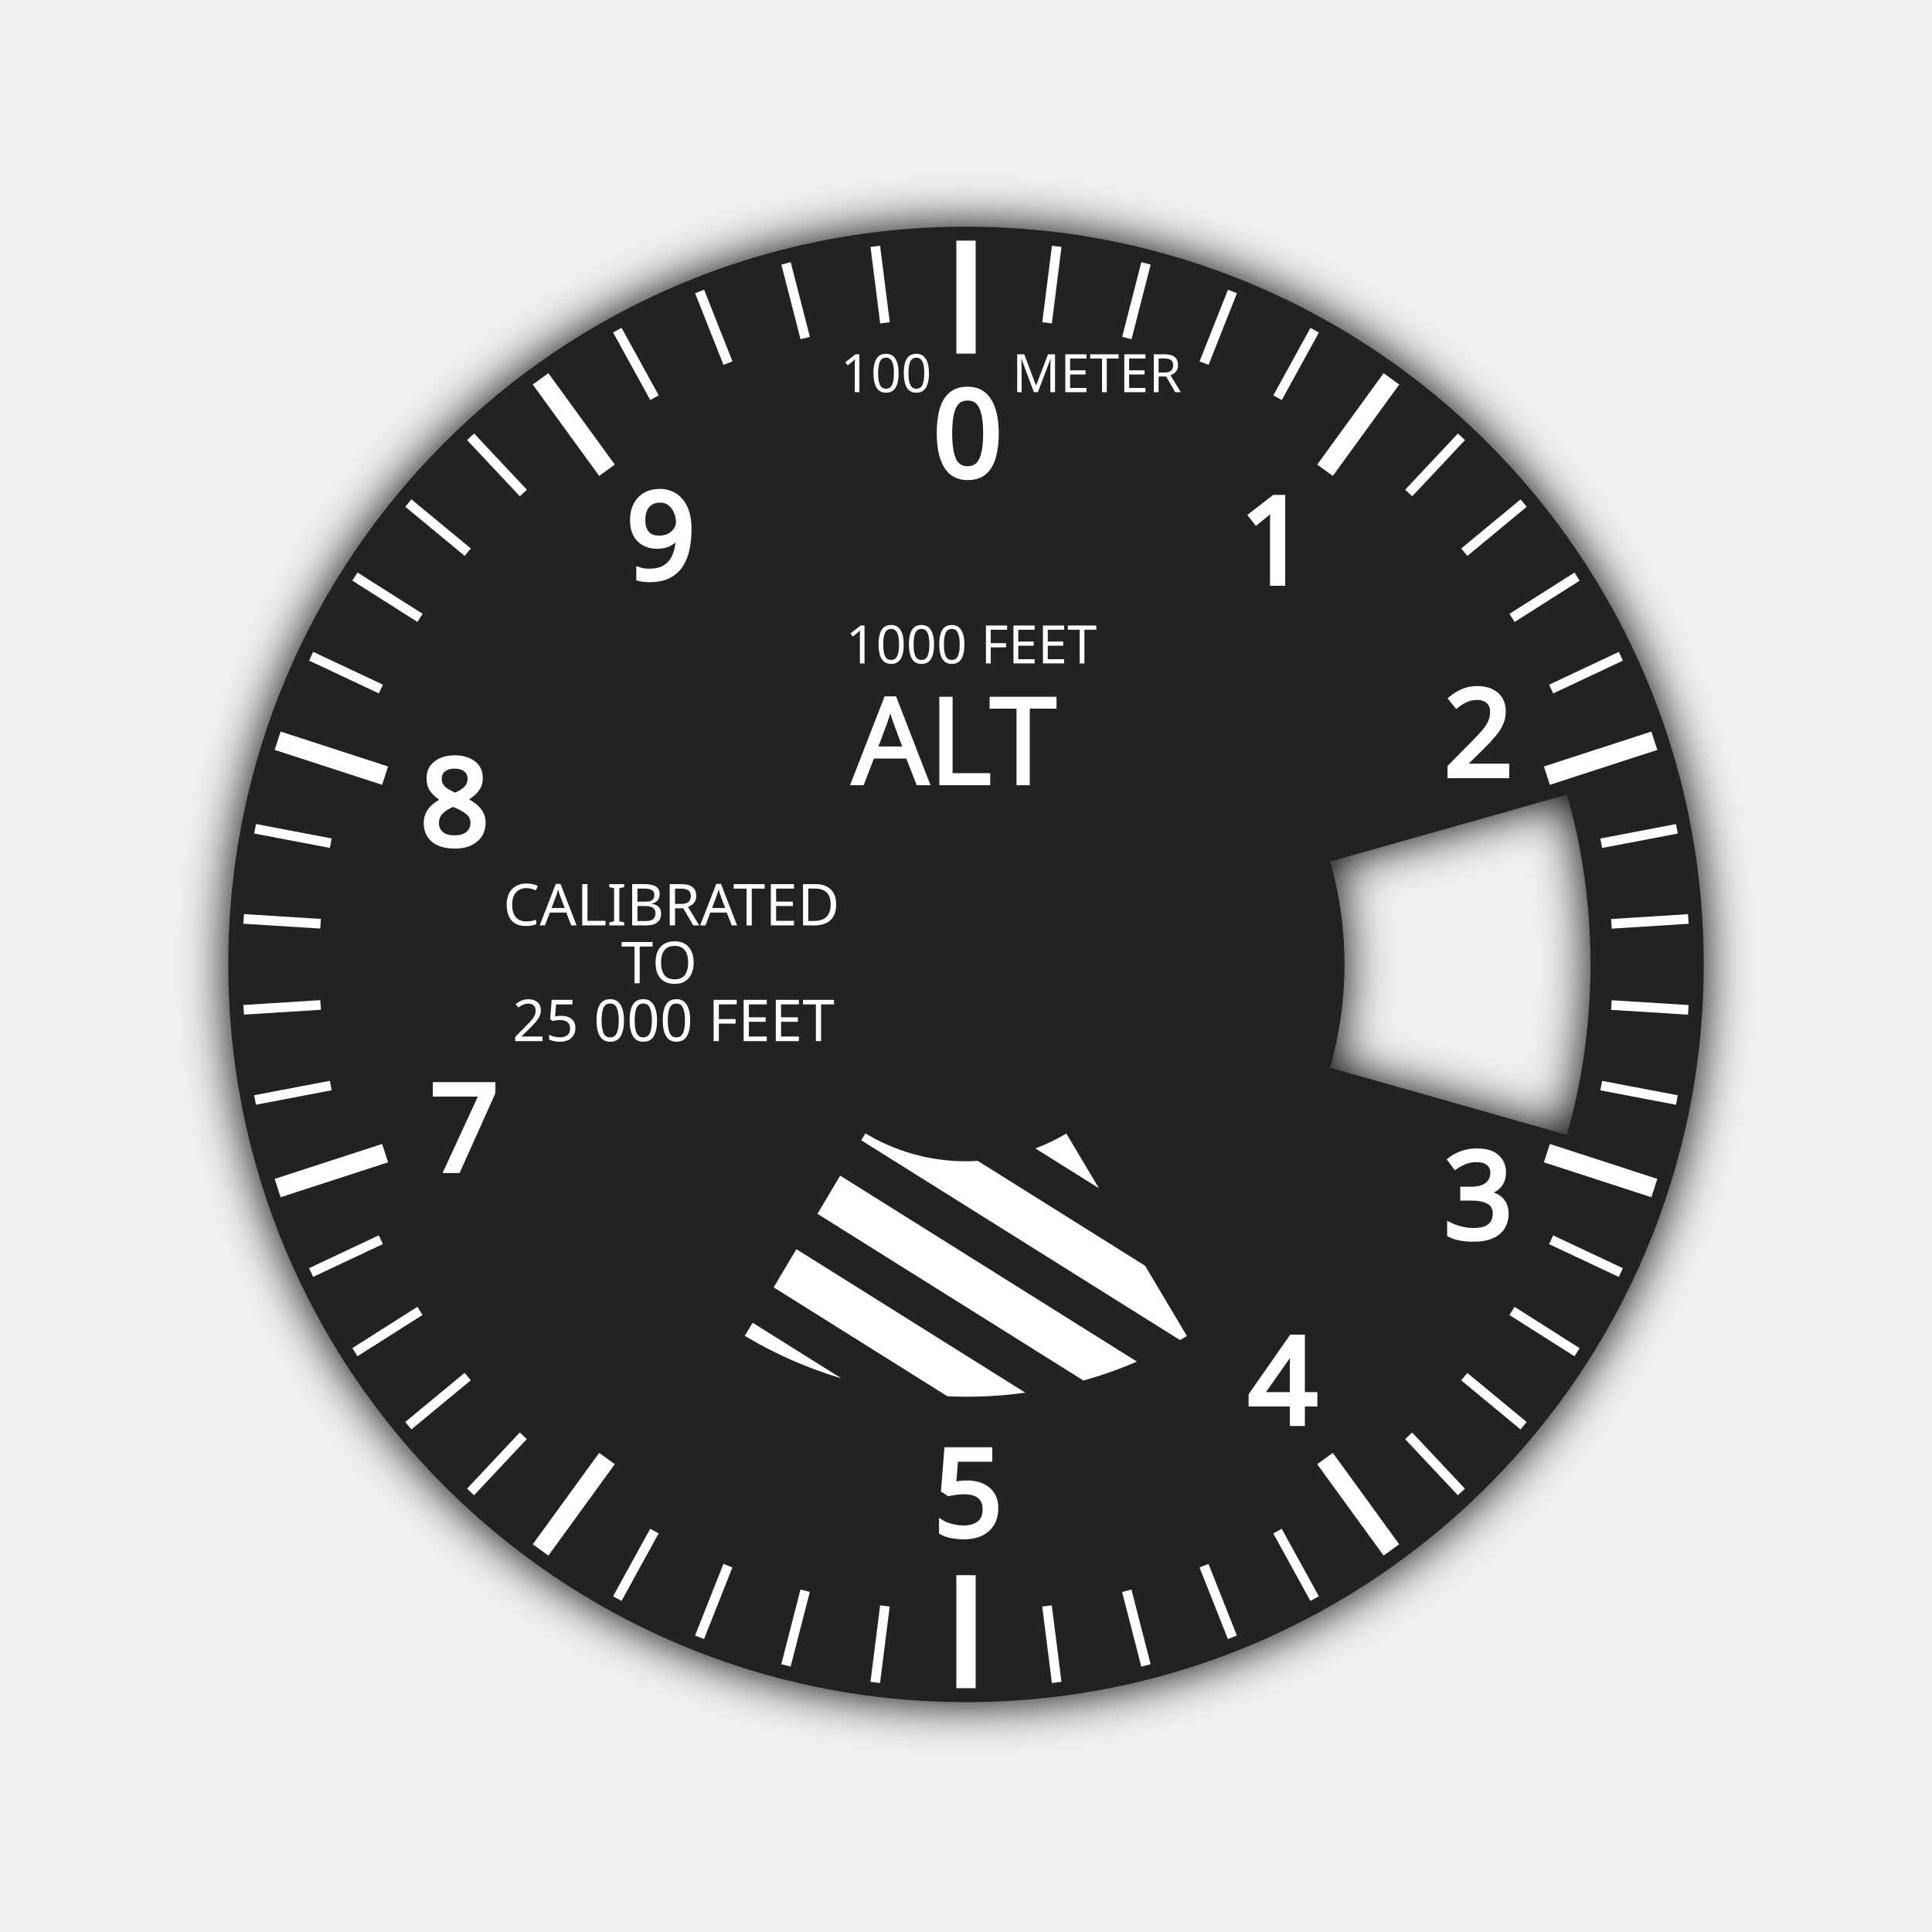
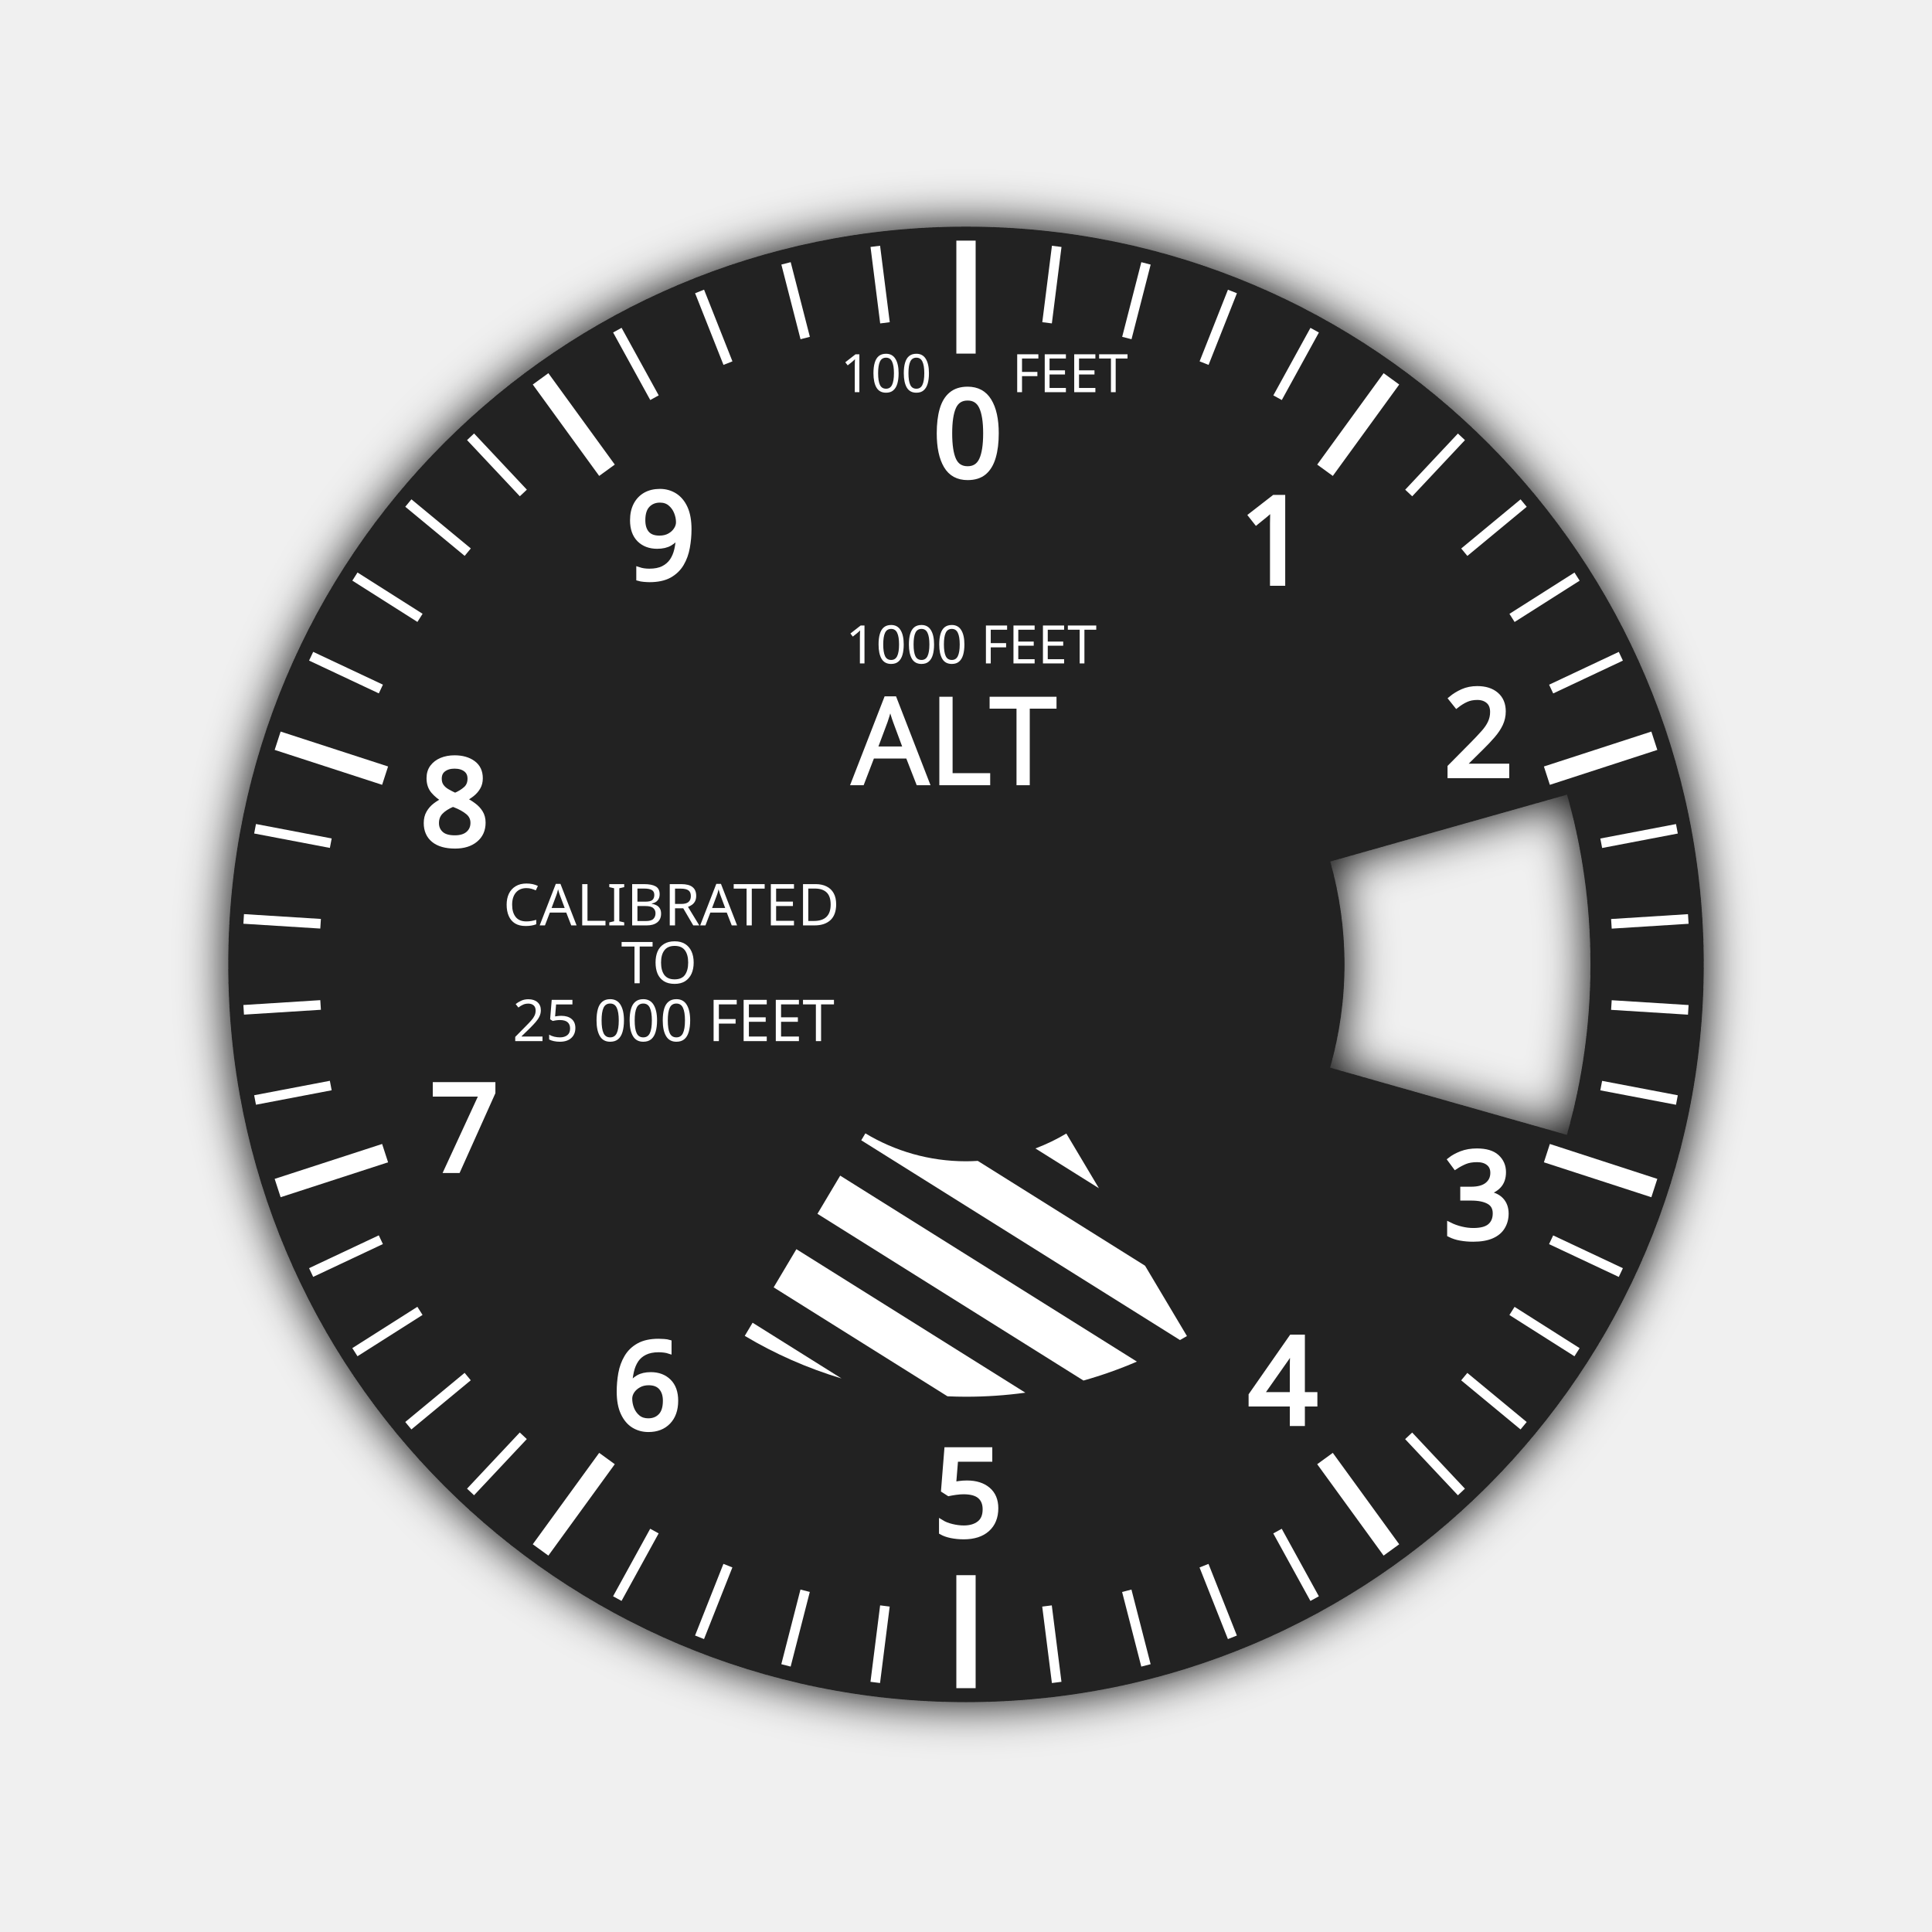
<svg xmlns="http://www.w3.org/2000/svg" version="1.1" id="Layer_2" x="0px" y="0px" width="400.667px" height="400.666px" viewBox="0 0 400.667 400.666" enable-background="new 0 0 400.667 400.666" xml:space="preserve">
  <filter filterUnits="objectBoundingBox" id="AI_Shadow_1">
    <feGaussianBlur stdDeviation="5" result="blur" in="SourceAlpha" />
    <feOffset dy="0" dx="0" result="offsetBlurredAlpha" in="blur" />
    <feMerge>
      <feMergeNode in="offsetBlurredAlpha" />
      <feMergeNode in="SourceGraphic" />
    </feMerge>
  </filter>
  <path fill="#232323" filter="url(#AI_Shadow_1)" d="M200.333,47c-84.497,0-153,68.503-153,153s68.503,153,153,153  s153-68.503,153-153S284.831,47,200.333,47z M275.85,221.422c1.929-6.813,2.984-13.992,2.984-21.422  c0-7.397-1.045-14.546-2.958-21.332l49.113-13.869c3.155,11.193,4.846,23,4.846,35.201c0,12.256-1.704,24.114-4.886,35.351  L275.85,221.422z" />
  <line fill="none" stroke="#FFFFFF" stroke-width="4" stroke-miterlimit="10" x1="200.333" y1="49.902" x2="200.333" y2="73.334" />
  <line fill="none" stroke="#FFFFFF" stroke-width="4" stroke-miterlimit="10" x1="288.559" y1="78.569" x2="274.786" y2="97.525" />
  <line fill="none" stroke="#FFFFFF" stroke-width="4" stroke-miterlimit="10" x1="343.084" y1="153.619" x2="320.799" y2="160.859" />
  <line fill="none" stroke="#FFFFFF" stroke-width="4" stroke-miterlimit="10" x1="320.799" y1="239.144" x2="343.083" y2="246.385" />
  <line fill="none" stroke="#FFFFFF" stroke-width="4" stroke-miterlimit="10" x1="288.556" y1="321.434" x2="274.784" y2="302.477" />
  <line fill="none" stroke="#FFFFFF" stroke-width="4" stroke-miterlimit="10" x1="200.331" y1="350.1" x2="200.331" y2="326.667" />
  <line fill="none" stroke="#FFFFFF" stroke-width="4" stroke-miterlimit="10" x1="112.105" y1="321.433" x2="125.878" y2="302.476" />
  <line fill="none" stroke="#FFFFFF" stroke-width="4" stroke-miterlimit="10" x1="57.579" y1="246.383" x2="79.864" y2="239.143" />
  <line fill="none" stroke="#FFFFFF" stroke-width="4" stroke-miterlimit="10" x1="57.58" y1="153.617" x2="79.864" y2="160.857" />
  <line fill="none" stroke="#FFFFFF" stroke-width="4" stroke-miterlimit="10" x1="112.106" y1="78.568" x2="125.879" y2="97.523" />
  <line fill="none" stroke="#FFFFFF" stroke-width="2" stroke-miterlimit="10" x1="219.147" y1="51.091" x2="217.147" y2="66.943" />
  <line fill="none" stroke="#FFFFFF" stroke-width="2" stroke-miterlimit="10" x1="237.662" y1="54.623" x2="233.691" y2="70.101" />
  <line fill="none" stroke="#FFFFFF" stroke-width="2" stroke-miterlimit="10" x1="255.588" y1="60.448" x2="249.709" y2="75.307" />
  <line fill="none" stroke="#FFFFFF" stroke-width="2" stroke-miterlimit="10" x1="272.643" y1="68.475" x2="264.948" y2="82.479" />
  <line fill="none" stroke="#FFFFFF" stroke-width="2" stroke-miterlimit="10" x1="303.079" y1="90.591" x2="292.145" y2="102.24" />
  <line fill="none" stroke="#FFFFFF" stroke-width="2" stroke-miterlimit="10" x1="315.981" y1="104.331" x2="303.672" y2="114.519" />
  <line fill="none" stroke="#FFFFFF" stroke-width="2" stroke-miterlimit="10" x1="327.059" y1="119.58" x2="313.571" y2="128.145" />
  <line fill="none" stroke="#FFFFFF" stroke-width="2" stroke-miterlimit="10" x1="336.139" y1="136.098" x2="321.684" y2="142.903" />
  <line fill="none" stroke="#FFFFFF" stroke-width="2" stroke-miterlimit="10" x1="350.125" y1="190.58" x2="334.18" y2="191.587" />
  <line fill="none" stroke="#FFFFFF" stroke-width="2" stroke-miterlimit="10" x1="347.763" y1="171.88" x2="332.07" y2="174.878" />
  <line fill="none" stroke="#FFFFFF" stroke-width="2" stroke-miterlimit="10" x1="350.125" y1="209.429" x2="334.179" y2="208.429" />
  <line fill="none" stroke="#FFFFFF" stroke-width="2" stroke-miterlimit="10" x1="347.762" y1="228.129" x2="332.067" y2="225.138" />
  <line fill="none" stroke="#FFFFFF" stroke-width="2" stroke-miterlimit="10" x1="336.135" y1="263.91" x2="321.676" y2="257.109" />
  <line fill="none" stroke="#FFFFFF" stroke-width="2" stroke-miterlimit="10" x1="327.054" y1="280.427" x2="313.562" y2="271.868" />
  <line fill="none" stroke="#FFFFFF" stroke-width="2" stroke-miterlimit="10" x1="315.975" y1="295.675" x2="303.663" y2="285.493" />
  <line fill="none" stroke="#FFFFFF" stroke-width="2" stroke-miterlimit="10" x1="303.073" y1="309.415" x2="292.132" y2="297.77" />
  <line fill="none" stroke="#FFFFFF" stroke-width="2" stroke-miterlimit="10" x1="272.635" y1="331.528" x2="264.934" y2="317.527" />
  <line fill="none" stroke="#FFFFFF" stroke-width="2" stroke-miterlimit="10" x1="255.58" y1="339.554" x2="249.694" y2="324.697" />
  <line fill="none" stroke="#FFFFFF" stroke-width="2" stroke-miterlimit="10" x1="237.654" y1="345.378" x2="233.676" y2="329.9" />
  <line fill="none" stroke="#FFFFFF" stroke-width="2" stroke-miterlimit="10" x1="219.139" y1="348.909" x2="217.133" y2="333.056" />
  <line fill="none" stroke="#FFFFFF" stroke-width="2" stroke-miterlimit="10" x1="181.515" y1="348.907" x2="183.516" y2="333.054" />
  <line fill="none" stroke="#FFFFFF" stroke-width="2" stroke-miterlimit="10" x1="163" y1="345.375" x2="166.972" y2="329.896" />
  <line fill="none" stroke="#FFFFFF" stroke-width="2" stroke-miterlimit="10" x1="145.074" y1="339.55" x2="150.955" y2="324.691" />
  <line fill="none" stroke="#FFFFFF" stroke-width="2" stroke-miterlimit="10" x1="128.02" y1="331.523" x2="135.717" y2="317.52" />
  <line fill="none" stroke="#FFFFFF" stroke-width="2" stroke-miterlimit="10" x1="97.583" y1="309.409" x2="108.521" y2="297.758" />
  <line fill="none" stroke="#FFFFFF" stroke-width="2" stroke-miterlimit="10" x1="84.68" y1="295.669" x2="96.992" y2="285.479" />
  <line fill="none" stroke="#FFFFFF" stroke-width="2" stroke-miterlimit="10" x1="73.602" y1="280.42" x2="87.094" y2="271.854" />
  <line fill="none" stroke="#FFFFFF" stroke-width="2" stroke-miterlimit="10" x1="64.521" y1="263.902" x2="78.981" y2="257.095" />
  <line fill="none" stroke="#FFFFFF" stroke-width="2" stroke-miterlimit="10" x1="52.896" y1="228.12" x2="68.595" y2="225.123" />
  <line fill="none" stroke="#FFFFFF" stroke-width="2" stroke-miterlimit="10" x1="50.534" y1="209.42" x2="66.485" y2="208.414" />
  <line fill="none" stroke="#FFFFFF" stroke-width="2" stroke-miterlimit="10" x1="50.535" y1="190.571" x2="66.486" y2="191.572" />
  <line fill="none" stroke="#FFFFFF" stroke-width="2" stroke-miterlimit="10" x1="52.897" y1="171.871" x2="68.598" y2="174.863" />
  <line fill="none" stroke="#FFFFFF" stroke-width="2" stroke-miterlimit="10" x1="64.524" y1="136.089" x2="78.988" y2="142.892" />
  <line fill="none" stroke="#FFFFFF" stroke-width="2" stroke-miterlimit="10" x1="73.605" y1="119.571" x2="87.103" y2="128.134" />
  <line fill="none" stroke="#FFFFFF" stroke-width="2" stroke-miterlimit="10" x1="84.685" y1="104.322" x2="97.003" y2="114.51" />
  <line fill="none" stroke="#FFFFFF" stroke-width="2" stroke-miterlimit="10" x1="97.589" y1="90.582" x2="108.533" y2="102.233" />
  <line fill="none" stroke="#FFFFFF" stroke-width="2" stroke-miterlimit="10" x1="128.027" y1="68.468" x2="135.73" y2="82.476" />
  <line fill="none" stroke="#FFFFFF" stroke-width="2" stroke-miterlimit="10" x1="145.083" y1="60.442" x2="150.969" y2="75.306" />
  <line fill="none" stroke="#FFFFFF" stroke-width="2" stroke-miterlimit="10" x1="163.01" y1="54.618" x2="166.987" y2="70.103" />
  <line fill="none" stroke="#FFFFFF" stroke-width="2" stroke-miterlimit="10" x1="181.525" y1="51.087" x2="183.53" y2="66.948" />
  <text transform="matrix(1 0 0 1 193.5479 98.8154)" fill="#FFFFFF" stroke="#FFFFFF" stroke-miterlimit="10" font-family="sans-serif" font-size="25">0</text>
  <text transform="matrix(1 0 0 1 176.6558 162.5869)" fill="#FFFFFF" stroke="#FFFFFF" stroke-width="0.5" stroke-miterlimit="10" font-family="sans-serif" font-size="25">ALT</text>
  <text transform="matrix(1 0 0 1 257.1592 120.9824)" fill="#FFFFFF" stroke="#FFFFFF" stroke-miterlimit="10" font-family="sans-serif" font-size="25">1</text>
  <text transform="matrix(1 0 0 1 299.4922 160.877)" fill="#FFFFFF" stroke="#FFFFFF" stroke-miterlimit="10" font-family="sans-serif" font-size="25">2</text>
  <text transform="matrix(1 0 0 1 299.4922 256.7627)" fill="#FFFFFF" stroke="#FFFFFF" stroke-miterlimit="10" font-family="sans-serif" font-size="25">3</text>
  <text transform="matrix(1 0 0 1 258.9092 295.2324)" fill="#FFFFFF" stroke="#FFFFFF" stroke-miterlimit="10" font-family="sans-serif" font-size="25">4</text>
  <text transform="matrix(1 0 0 1 193.6592 318.4824)" fill="#FFFFFF" stroke="#FFFFFF" stroke-miterlimit="10" font-family="sans-serif" font-size="25">5</text>
-   <text transform="matrix(1 0 0 1 127.02 296.2324)" display="none" fill="#FFFFFF" stroke="#FFFFFF" stroke-miterlimit="10" font-family="sans-serif" font-size="25">6</text>
+   <text transform="matrix(1 0 0 1 127.02 296.2324)" fill="#FFFFFF" stroke="#FFFFFF" stroke-miterlimit="10" font-family="sans-serif" font-size="25">6</text>
  <text transform="matrix(1 0 0 1 89.1592 242.7627)" fill="#FFFFFF" stroke="#FFFFFF" stroke-miterlimit="10" font-family="sans-serif" font-size="25">7</text>
  <text transform="matrix(1 0 0 1 87.1592 175.2324)" fill="#FFFFFF" stroke="#FFFFFF" stroke-miterlimit="10" font-family="sans-serif" font-size="25">8</text>
  <text transform="matrix(1 0 0 1 129.9092 119.9824)" fill="#FFFFFF" stroke="#FFFFFF" stroke-miterlimit="10" font-family="sans-serif" font-size="25">9</text>
  <g>
    <path fill="none" d="M174.243,243.809l61.533,38.566c3.073-1.324,6.051-2.824,8.936-4.471l-66.101-41.43L174.243,243.809z" />
    <path fill="none" d="M165.159,259.06l47.482,29.761c4.114-0.565,8.138-1.413,12.055-2.517l-55.169-34.578L165.159,259.06z" />
    <path fill="none" d="M214.732,238.17c-3.751,1.431-7.764,2.328-11.956,2.578l34.692,21.744l-9.571-16.07L214.732,238.17z" />
    <path fill="none" d="M156.076,274.312l18.447,11.562c7.001,2.103,14.36,3.375,21.967,3.696l-36.045-22.592L156.076,274.312z" />
    <path fill="#FFFFFF" d="M154.451,277.04c6.239,3.724,12.973,6.701,20.072,8.833l-18.447-11.562L154.451,277.04z" />
    <path fill="#FFFFFF" d="M160.444,266.978l36.045,22.592c1.275,0.054,2.555,0.09,3.844,0.09c4.176,0,8.285-0.286,12.308-0.839   l-47.482-29.761L160.444,266.978z" />
    <path fill="#FFFFFF" d="M169.527,251.726l55.169,34.578c3.801-1.072,7.5-2.386,11.079-3.929l-61.533-38.566L169.527,251.726z" />
    <path fill="#FFFFFF" d="M200.333,240.833c-7.636,0-14.773-2.12-20.868-5.794l-0.855,1.437l66.101,41.43   c0.482-0.275,0.967-0.544,1.443-0.828l-8.686-14.584l-34.692-21.744C201.967,240.797,201.155,240.833,200.333,240.833z" />
    <path fill="#FFFFFF" d="M221.14,235.076c-2.025,1.216-4.173,2.242-6.408,3.095l13.165,8.252L221.14,235.076z" />
  </g>
-   <text transform="matrix(1 0 0 1 209.8882 81.333)" fill="#FFFFFF" font-family="sans-serif" font-size="11">METER</text>
+   <text transform="matrix(1 0 0 1 209.8882 81.333)" fill="#FFFFFF" font-family="sans-serif" font-size="11">FEET</text>
  <text transform="matrix(1 0 0 1 174.3154 81.333)" fill="#FFFFFF" font-family="sans-serif" font-size="11">100</text>
  <text transform="matrix(1 0 0 1 175.376 137.582)" fill="#FFFFFF" font-family="sans-serif" font-size="11">1000 FEET</text>
  <text transform="matrix(1 0 0 1 104.334 191.915)">
    <tspan x="0" y="0" fill="#FFFFFF" font-family="sans-serif" font-size="12">CALIBRATED</tspan>
    <tspan x="24.453" y="12" fill="#FFFFFF" font-family="sans-serif" font-size="12">TO</tspan>
    <tspan x="1.936" y="24" fill="#FFFFFF" font-family="sans-serif" font-size="12">25 000 FEET</tspan>
  </text>
</svg>
